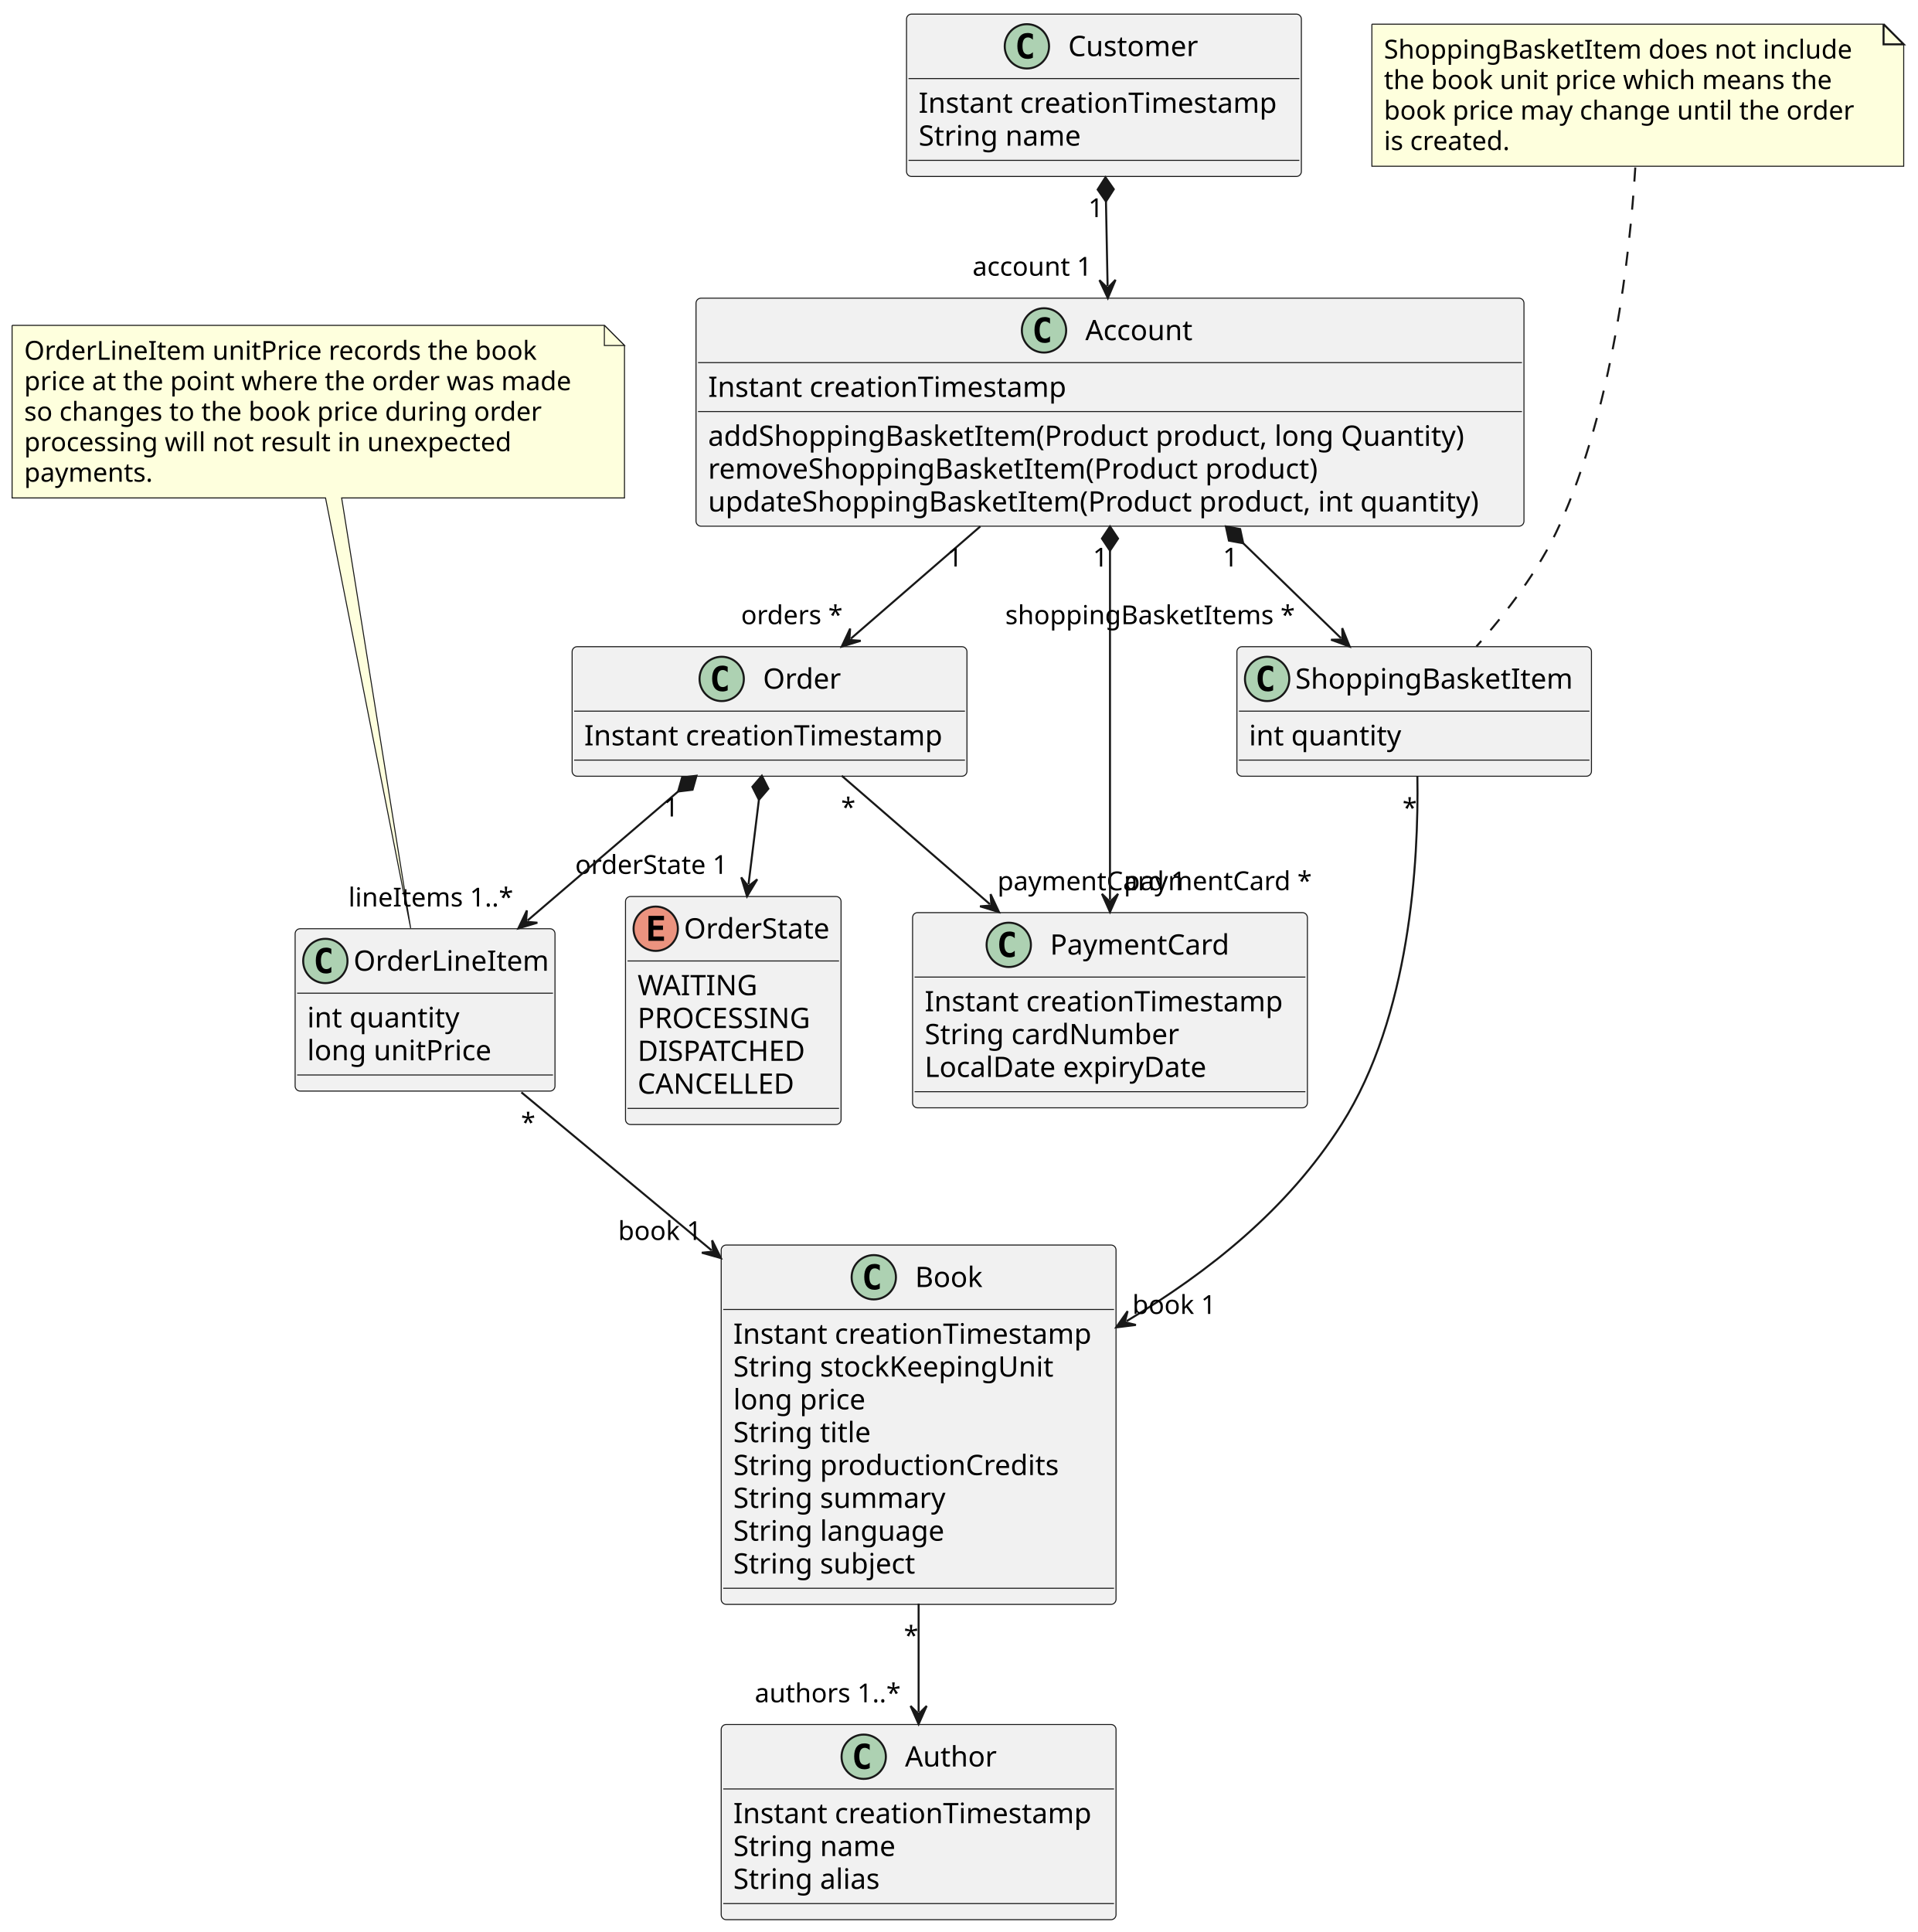
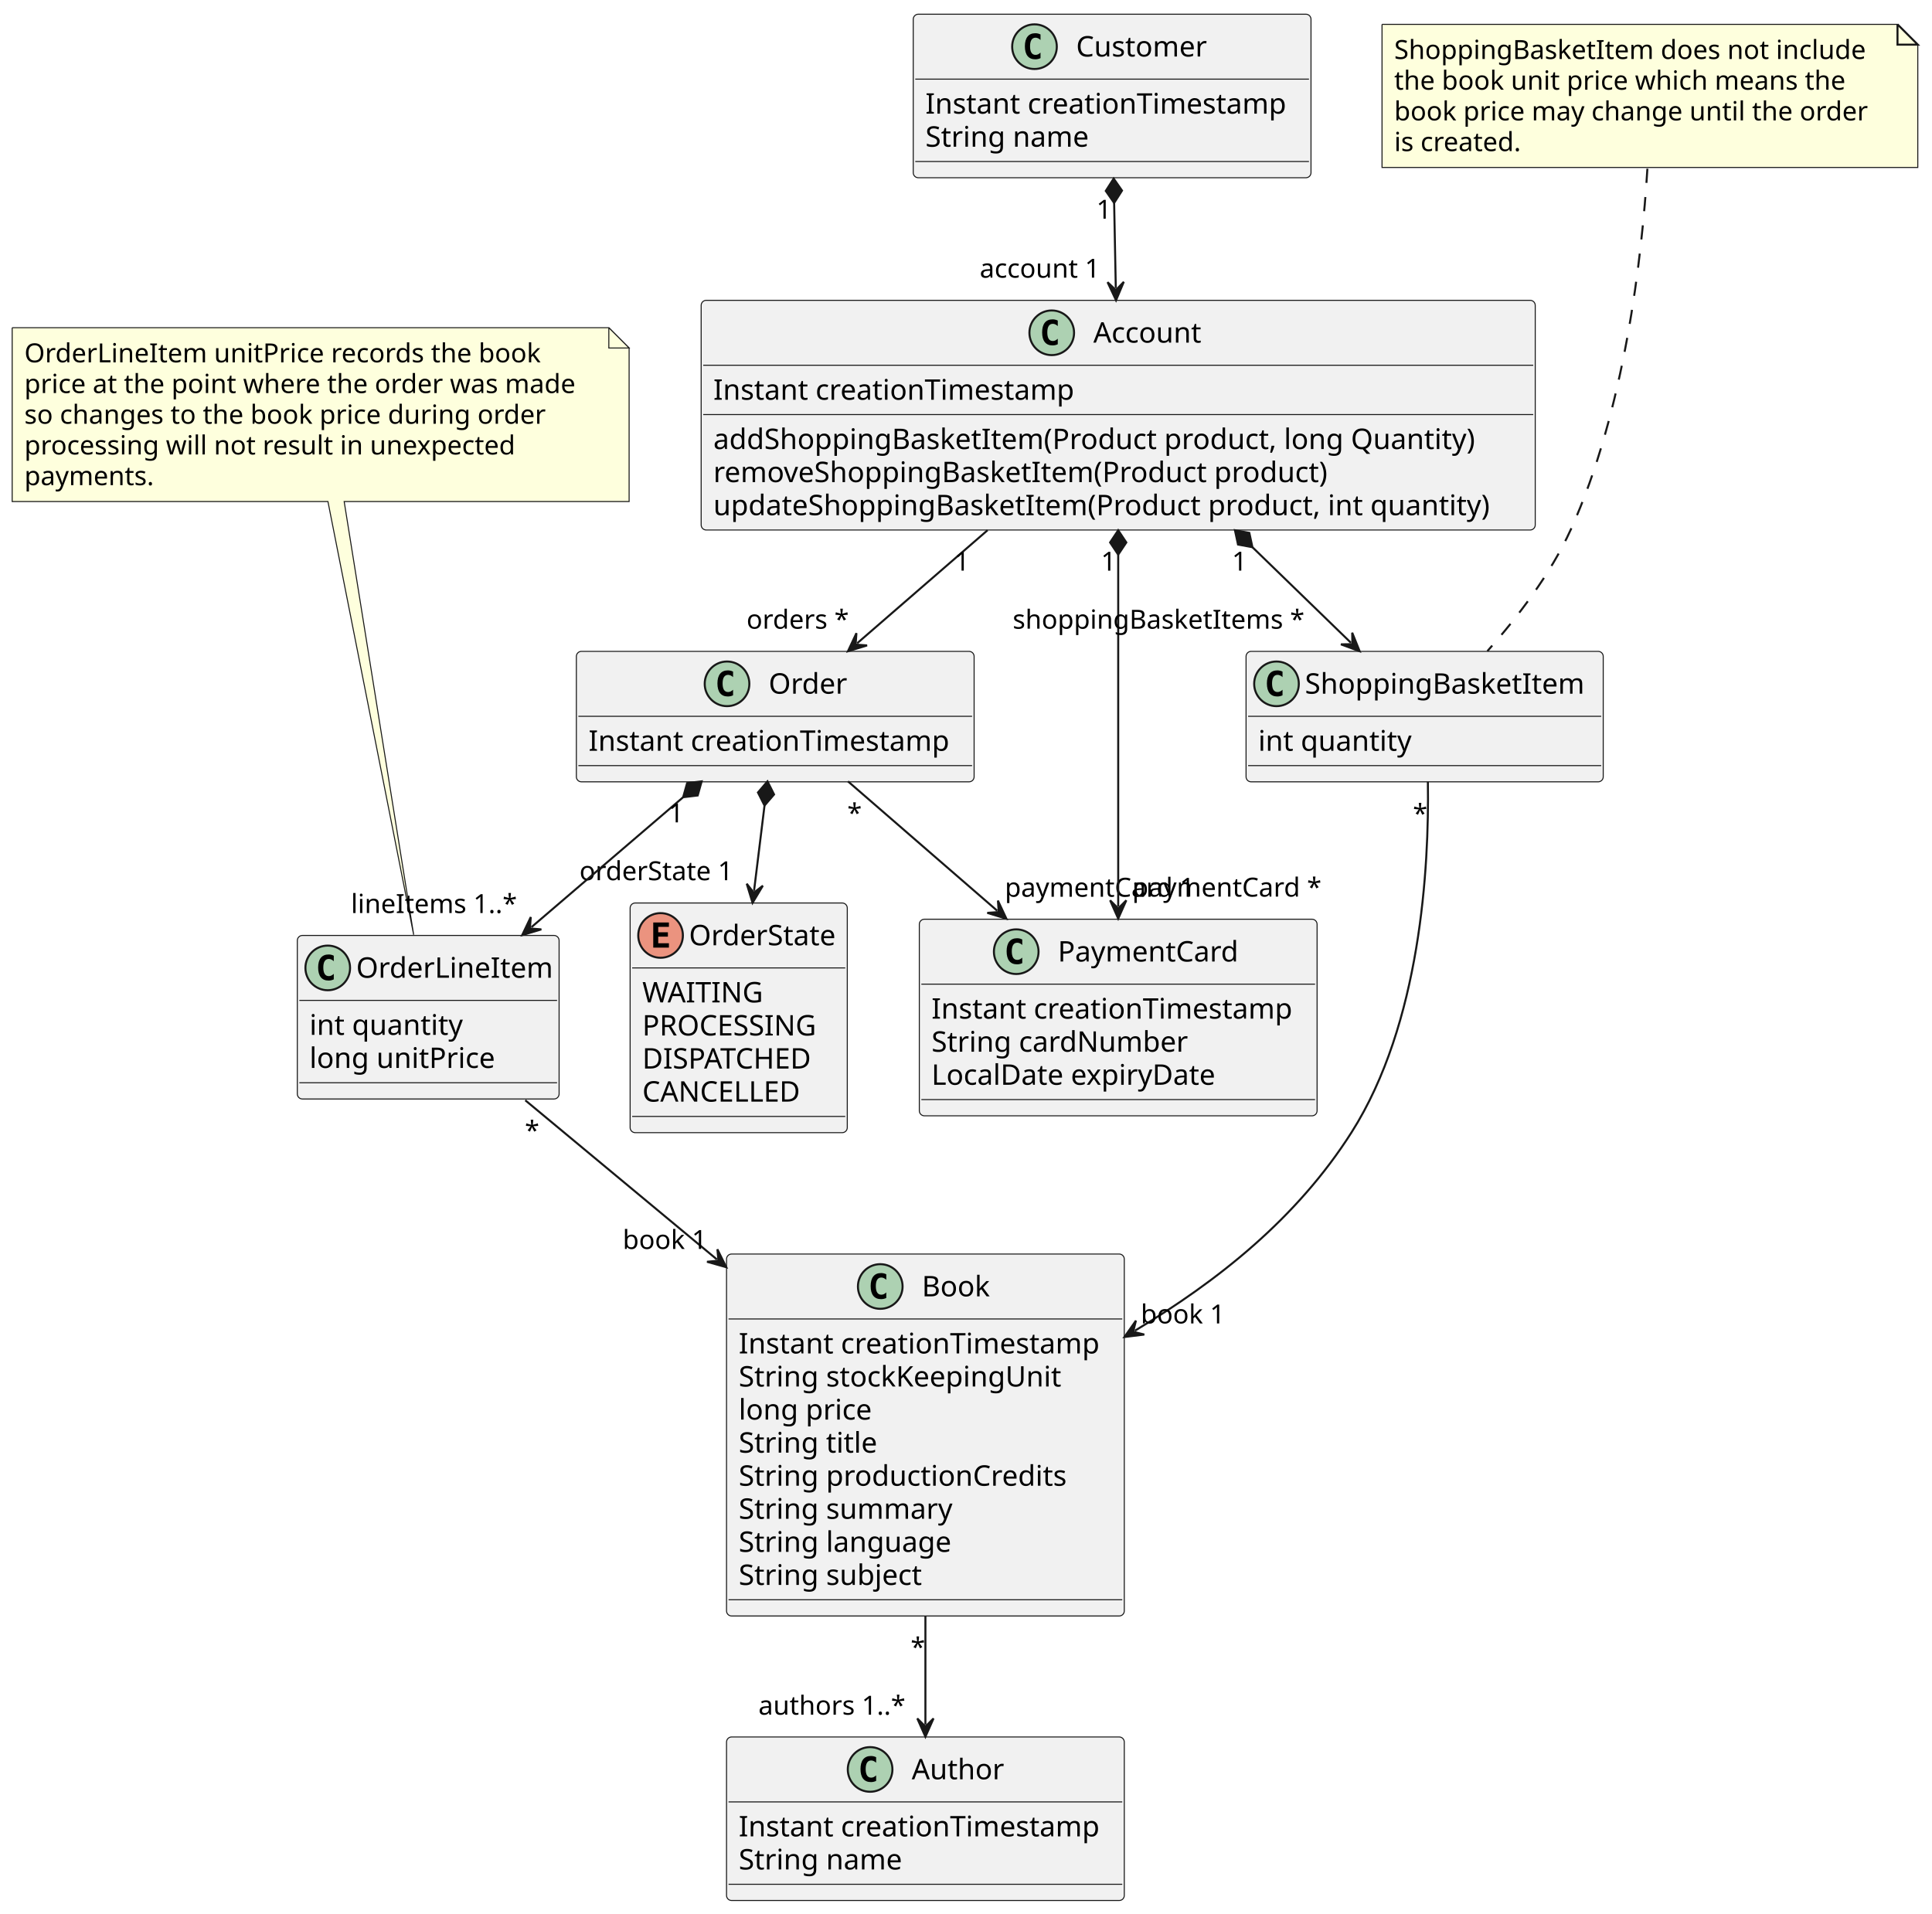
- <svg xmlns="http://www.w3.org/2000/svg" contentStyleType="text/css" height="959px" preserveAspectRatio="none" style="width:952px;height:959px;background:#FFFFFF;" version="1.1" viewBox="0 0 952 959" width="952px" zoomAndPan="magnify">
+ <svg xmlns="http://www.w3.org/2000/svg" contentStyleType="text/css" height="943px" preserveAspectRatio="none" style="width:952px;height:943px;background:#FFFFFF;" version="1.1" viewBox="0 0 952 943" width="952px" zoomAndPan="magnify">
  <defs />
  <g>
    <g id="elem_Author">
-       <rect codeLine="3" fill="#F1F1F1" height="96.891" id="Author" rx="2.5" ry="2.5" style="stroke:#181818;stroke-width:0.5;" width="196" x="358" y="856" />
+       <rect codeLine="3" fill="#F1F1F1" height="80.594" id="Author" rx="2.5" ry="2.5" style="stroke:#181818;stroke-width:0.5;" width="196" x="358" y="856" />
      <ellipse cx="428.75" cy="872" fill="#ADD1B2" rx="11" ry="11" style="stroke:#181818;stroke-width:1.0;" />
      <path d="M431.719,877.641 Q431.141,877.938 430.5,878.078 Q429.859,878.234 429.156,878.234 Q426.656,878.234 425.328,876.594 Q424.016,874.938 424.016,871.812 Q424.016,868.688 425.328,867.031 Q426.656,865.375 429.156,865.375 Q429.859,865.375 430.5,865.531 Q431.156,865.688 431.719,865.984 L431.719,868.703 Q431.094,868.125 430.5,867.859 Q429.906,867.578 429.281,867.578 Q427.938,867.578 427.25,868.656 Q426.562,869.719 426.562,871.812 Q426.562,873.906 427.25,874.984 Q427.938,876.047 429.281,876.047 Q429.906,876.047 430.5,875.781 Q431.094,875.5 431.719,874.922 L431.719,877.641 Z " fill="#000000" />
      <text fill="#000000" font-family="sans-serif" font-size="14" lengthAdjust="spacing" textLength="46" x="449.25" y="876.847">Author</text>
      <line style="stroke:#181818;stroke-width:0.5;" x1="359" x2="553" y1="888" y2="888" />
      <text fill="#000000" font-family="sans-serif" font-size="14" lengthAdjust="spacing" textLength="184" x="364" y="904.995">Instant creationTimestamp</text>
      <text fill="#000000" font-family="sans-serif" font-size="14" lengthAdjust="spacing" textLength="83" x="364" y="921.292">String name</text>
-       <text fill="#000000" font-family="sans-serif" font-size="14" lengthAdjust="spacing" textLength="74" x="364" y="937.589">String alias</text>
-       <line style="stroke:#181818;stroke-width:0.5;" x1="359" x2="553" y1="944.891" y2="944.891" />
+       <line style="stroke:#181818;stroke-width:0.5;" x1="359" x2="553" y1="928.594" y2="928.594" />
    </g>
    <g id="elem_Book">
-       <rect codeLine="9" fill="#F1F1F1" height="178.375" id="Book" rx="2.5" ry="2.5" style="stroke:#181818;stroke-width:0.5;" width="196" x="358" y="618" />
+       <rect codeLine="8" fill="#F1F1F1" height="178.375" id="Book" rx="2.5" ry="2.5" style="stroke:#181818;stroke-width:0.5;" width="196" x="358" y="618" />
      <ellipse cx="433.75" cy="634" fill="#ADD1B2" rx="11" ry="11" style="stroke:#181818;stroke-width:1.0;" />
      <path d="M436.719,639.641 Q436.141,639.938 435.5,640.078 Q434.859,640.234 434.156,640.234 Q431.656,640.234 430.328,638.594 Q429.016,636.938 429.016,633.812 Q429.016,630.688 430.328,629.031 Q431.656,627.375 434.156,627.375 Q434.859,627.375 435.5,627.531 Q436.156,627.688 436.719,627.984 L436.719,630.703 Q436.094,630.125 435.5,629.859 Q434.906,629.578 434.281,629.578 Q432.938,629.578 432.25,630.656 Q431.562,631.719 431.562,633.812 Q431.562,635.906 432.25,636.984 Q432.938,638.047 434.281,638.047 Q434.906,638.047 435.5,637.781 Q436.094,637.5 436.719,636.922 L436.719,639.641 Z " fill="#000000" />
      <text fill="#000000" font-family="sans-serif" font-size="14" lengthAdjust="spacing" textLength="36" x="454.25" y="638.847">Book</text>
      <line style="stroke:#181818;stroke-width:0.5;" x1="359" x2="553" y1="650" y2="650" />
      <text fill="#000000" font-family="sans-serif" font-size="14" lengthAdjust="spacing" textLength="184" x="364" y="666.995">Instant creationTimestamp</text>
      <text fill="#000000" font-family="sans-serif" font-size="14" lengthAdjust="spacing" textLength="166" x="364" y="683.292">String stockKeepingUnit</text>
      <text fill="#000000" font-family="sans-serif" font-size="14" lengthAdjust="spacing" textLength="68" x="364" y="699.589">long price</text>
      <text fill="#000000" font-family="sans-serif" font-size="14" lengthAdjust="spacing" textLength="69" x="364" y="715.886">String title</text>
      <text fill="#000000" font-family="sans-serif" font-size="14" lengthAdjust="spacing" textLength="168" x="364" y="732.183">String productionCredits</text>
      <text fill="#000000" font-family="sans-serif" font-size="14" lengthAdjust="spacing" textLength="107" x="364" y="748.48">String summary</text>
      <text fill="#000000" font-family="sans-serif" font-size="14" lengthAdjust="spacing" textLength="108" x="364" y="764.776">String language</text>
      <text fill="#000000" font-family="sans-serif" font-size="14" lengthAdjust="spacing" textLength="95" x="364" y="781.073">String subject</text>
      <line style="stroke:#181818;stroke-width:0.5;" x1="359" x2="553" y1="788.375" y2="788.375" />
    </g>
    <g id="elem_PaymentCard">
-       <rect codeLine="24" fill="#F1F1F1" height="96.891" id="PaymentCard" rx="2.5" ry="2.5" style="stroke:#181818;stroke-width:0.5;" width="196" x="453" y="453" />
+       <rect codeLine="23" fill="#F1F1F1" height="96.891" id="PaymentCard" rx="2.5" ry="2.5" style="stroke:#181818;stroke-width:0.5;" width="196" x="453" y="453" />
      <ellipse cx="500.75" cy="469" fill="#ADD1B2" rx="11" ry="11" style="stroke:#181818;stroke-width:1.0;" />
      <path d="M503.719,474.641 Q503.141,474.938 502.5,475.078 Q501.859,475.234 501.156,475.234 Q498.656,475.234 497.328,473.594 Q496.016,471.938 496.016,468.812 Q496.016,465.688 497.328,464.031 Q498.656,462.375 501.156,462.375 Q501.859,462.375 502.5,462.531 Q503.156,462.688 503.719,462.984 L503.719,465.703 Q503.094,465.125 502.5,464.859 Q501.906,464.578 501.281,464.578 Q499.938,464.578 499.25,465.656 Q498.562,466.719 498.562,468.812 Q498.562,470.906 499.25,471.984 Q499.938,473.047 501.281,473.047 Q501.906,473.047 502.5,472.781 Q503.094,472.5 503.719,471.922 L503.719,474.641 Z " fill="#000000" />
      <text fill="#000000" font-family="sans-serif" font-size="14" lengthAdjust="spacing" textLength="92" x="521.25" y="473.847">PaymentCard</text>
      <line style="stroke:#181818;stroke-width:0.5;" x1="454" x2="648" y1="485" y2="485" />
      <text fill="#000000" font-family="sans-serif" font-size="14" lengthAdjust="spacing" textLength="184" x="459" y="501.995">Instant creationTimestamp</text>
      <text fill="#000000" font-family="sans-serif" font-size="14" lengthAdjust="spacing" textLength="129" x="459" y="518.292">String cardNumber</text>
      <text fill="#000000" font-family="sans-serif" font-size="14" lengthAdjust="spacing" textLength="145" x="459" y="534.589">LocalDate expiryDate</text>
      <line style="stroke:#181818;stroke-width:0.5;" x1="454" x2="648" y1="541.891" y2="541.891" />
    </g>
    <g id="elem_OrderLineItem">
-       <rect codeLine="30" fill="#F1F1F1" height="80.594" id="OrderLineItem" rx="2.5" ry="2.5" style="stroke:#181818;stroke-width:0.5;" width="129" x="146.5" y="461" />
+       <rect codeLine="29" fill="#F1F1F1" height="80.594" id="OrderLineItem" rx="2.5" ry="2.5" style="stroke:#181818;stroke-width:0.5;" width="129" x="146.5" y="461" />
      <ellipse cx="161.5" cy="477" fill="#ADD1B2" rx="11" ry="11" style="stroke:#181818;stroke-width:1.0;" />
      <path d="M164.469,482.641 Q163.891,482.938 163.25,483.078 Q162.609,483.234 161.906,483.234 Q159.406,483.234 158.078,481.594 Q156.766,479.938 156.766,476.812 Q156.766,473.688 158.078,472.031 Q159.406,470.375 161.906,470.375 Q162.609,470.375 163.25,470.531 Q163.906,470.688 164.469,470.984 L164.469,473.703 Q163.844,473.125 163.25,472.859 Q162.656,472.578 162.031,472.578 Q160.688,472.578 160,473.656 Q159.312,474.719 159.312,476.812 Q159.312,478.906 160,479.984 Q160.688,481.047 162.031,481.047 Q162.656,481.047 163.25,480.781 Q163.844,480.5 164.469,479.922 L164.469,482.641 Z " fill="#000000" />
      <text fill="#000000" font-family="sans-serif" font-size="14" lengthAdjust="spacing" textLength="97" x="175.5" y="481.847">OrderLineItem</text>
      <line style="stroke:#181818;stroke-width:0.5;" x1="147.5" x2="274.5" y1="493" y2="493" />
      <text fill="#000000" font-family="sans-serif" font-size="14" lengthAdjust="spacing" textLength="76" x="152.5" y="509.995">int quantity</text>
      <text fill="#000000" font-family="sans-serif" font-size="14" lengthAdjust="spacing" textLength="94" x="152.5" y="526.292">long unitPrice</text>
      <line style="stroke:#181818;stroke-width:0.5;" x1="147.5" x2="274.5" y1="533.594" y2="533.594" />
    </g>
    <g id="elem_N2">
      <path d="M6,161.5 L6,247.164 A0,0 0 0 0 6,247.164 L161.59,247.164 L203.84,460.67 L169.59,247.164 L310,247.164 A0,0 0 0 0 310,247.164 L310,171.5 L300,161.5 L6,161.5 A0,0 0 0 0 6,161.5 " fill="#FEFFDD" style="stroke:#181818;stroke-width:0.5;" />
      <path d="M300,161.5 L300,171.5 L310,171.5 L300,161.5 " fill="#FEFFDD" style="stroke:#181818;stroke-width:0.5;" />
      <text fill="#000000" font-family="sans-serif" font-size="13" lengthAdjust="spacing" textLength="262" x="12" y="178.567">OrderLineItem unitPrice records the book</text>
      <text fill="#000000" font-family="sans-serif" font-size="13" lengthAdjust="spacing" textLength="283" x="12" y="193.7">price at the point where the order was made</text>
      <text fill="#000000" font-family="sans-serif" font-size="13" lengthAdjust="spacing" textLength="267" x="12" y="208.833">so changes to the book price during order</text>
      <text fill="#000000" font-family="sans-serif" font-size="13" lengthAdjust="spacing" textLength="250" x="12" y="223.965">processing will not result in unexpected</text>
      <text fill="#000000" font-family="sans-serif" font-size="13" lengthAdjust="spacing" textLength="68" x="12" y="239.098">payments.</text>
    </g>
    <g id="elem_OrderState">
-       <rect codeLine="46" fill="#F1F1F1" height="113.188" id="OrderState" rx="2.5" ry="2.5" style="stroke:#181818;stroke-width:0.5;" width="107" x="310.5" y="445" />
+       <rect codeLine="45" fill="#F1F1F1" height="113.188" id="OrderState" rx="2.5" ry="2.5" style="stroke:#181818;stroke-width:0.5;" width="107" x="310.5" y="445" />
      <ellipse cx="325.5" cy="461" fill="#EB937F" rx="11" ry="11" style="stroke:#181818;stroke-width:1.0;" />
      <path d="M329.609,467 L321.891,467 L321.891,454.609 L329.609,454.609 L329.609,456.766 L324.344,456.766 L324.344,459.438 L329.109,459.438 L329.109,461.594 L324.344,461.594 L324.344,464.844 L329.609,464.844 L329.609,467 Z " fill="#000000" />
      <text fill="#000000" font-family="sans-serif" font-size="14" lengthAdjust="spacing" textLength="75" x="339.5" y="465.847">OrderState</text>
      <line style="stroke:#181818;stroke-width:0.5;" x1="311.5" x2="416.5" y1="477" y2="477" />
      <text fill="#000000" font-family="sans-serif" font-size="14" lengthAdjust="spacing" textLength="58" x="316.5" y="493.995">WAITING</text>
      <text fill="#000000" font-family="sans-serif" font-size="14" lengthAdjust="spacing" textLength="91" x="316.5" y="510.292">PROCESSING</text>
      <text fill="#000000" font-family="sans-serif" font-size="14" lengthAdjust="spacing" textLength="90" x="316.5" y="526.589">DISPATCHED</text>
      <text fill="#000000" font-family="sans-serif" font-size="14" lengthAdjust="spacing" textLength="82" x="316.5" y="542.886">CANCELLED</text>
      <line style="stroke:#181818;stroke-width:0.5;" x1="311.5" x2="416.5" y1="550.188" y2="550.188" />
    </g>
    <g id="elem_Order">
-       <rect codeLine="53" fill="#F1F1F1" height="64.297" id="Order" rx="2.5" ry="2.5" style="stroke:#181818;stroke-width:0.5;" width="196" x="284" y="321" />
+       <rect codeLine="52" fill="#F1F1F1" height="64.297" id="Order" rx="2.5" ry="2.5" style="stroke:#181818;stroke-width:0.5;" width="196" x="284" y="321" />
      <ellipse cx="358.25" cy="337" fill="#ADD1B2" rx="11" ry="11" style="stroke:#181818;stroke-width:1.0;" />
      <path d="M361.219,342.641 Q360.641,342.938 360,343.078 Q359.359,343.234 358.656,343.234 Q356.156,343.234 354.828,341.594 Q353.516,339.938 353.516,336.812 Q353.516,333.688 354.828,332.031 Q356.156,330.375 358.656,330.375 Q359.359,330.375 360,330.531 Q360.656,330.688 361.219,330.984 L361.219,333.703 Q360.594,333.125 360,332.859 Q359.406,332.578 358.781,332.578 Q357.438,332.578 356.75,333.656 Q356.062,334.719 356.062,336.812 Q356.062,338.906 356.75,339.984 Q357.438,341.047 358.781,341.047 Q359.406,341.047 360,340.781 Q360.594,340.5 361.219,339.922 L361.219,342.641 Z " fill="#000000" />
      <text fill="#000000" font-family="sans-serif" font-size="14" lengthAdjust="spacing" textLength="39" x="378.75" y="341.847">Order</text>
      <line style="stroke:#181818;stroke-width:0.5;" x1="285" x2="479" y1="353" y2="353" />
      <text fill="#000000" font-family="sans-serif" font-size="14" lengthAdjust="spacing" textLength="184" x="290" y="369.995">Instant creationTimestamp</text>
      <line style="stroke:#181818;stroke-width:0.5;" x1="285" x2="479" y1="377.297" y2="377.297" />
    </g>
    <g id="elem_ShoppingBasketItem">
-       <rect codeLine="61" fill="#F1F1F1" height="64.297" id="ShoppingBasketItem" rx="2.5" ry="2.5" style="stroke:#181818;stroke-width:0.5;" width="176" x="614" y="321" />
+       <rect codeLine="60" fill="#F1F1F1" height="64.297" id="ShoppingBasketItem" rx="2.5" ry="2.5" style="stroke:#181818;stroke-width:0.5;" width="176" x="614" y="321" />
      <ellipse cx="629" cy="337" fill="#ADD1B2" rx="11" ry="11" style="stroke:#181818;stroke-width:1.0;" />
      <path d="M631.969,342.641 Q631.391,342.938 630.75,343.078 Q630.109,343.234 629.406,343.234 Q626.906,343.234 625.578,341.594 Q624.266,339.938 624.266,336.812 Q624.266,333.688 625.578,332.031 Q626.906,330.375 629.406,330.375 Q630.109,330.375 630.75,330.531 Q631.406,330.688 631.969,330.984 L631.969,333.703 Q631.344,333.125 630.75,332.859 Q630.156,332.578 629.531,332.578 Q628.188,332.578 627.5,333.656 Q626.812,334.719 626.812,336.812 Q626.812,338.906 627.5,339.984 Q628.188,341.047 629.531,341.047 Q630.156,341.047 630.75,340.781 Q631.344,340.5 631.969,339.922 L631.969,342.641 Z " fill="#000000" />
      <text fill="#000000" font-family="sans-serif" font-size="14" lengthAdjust="spacing" textLength="144" x="643" y="341.847">ShoppingBasketItem</text>
      <line style="stroke:#181818;stroke-width:0.5;" x1="615" x2="789" y1="353" y2="353" />
      <text fill="#000000" font-family="sans-serif" font-size="14" lengthAdjust="spacing" textLength="76" x="620" y="369.995">int quantity</text>
      <line style="stroke:#181818;stroke-width:0.5;" x1="615" x2="789" y1="377.297" y2="377.297" />
    </g>
    <g id="elem_N1">
      <path d="M681,12 L681,82.531 L945,82.531 L945,22 L935,12 L681,12 " fill="#FEFFDD" style="stroke:#181818;stroke-width:0.5;" />
      <path d="M935,12 L935,22 L945,22 L935,12 " fill="#FEFFDD" style="stroke:#181818;stroke-width:1.0;" />
      <text fill="#000000" font-family="sans-serif" font-size="13" lengthAdjust="spacing" textLength="242" x="687" y="29.067">ShoppingBasketItem does not include</text>
      <text fill="#000000" font-family="sans-serif" font-size="13" lengthAdjust="spacing" textLength="231" x="687" y="44.2">the book unit price which means the</text>
      <text fill="#000000" font-family="sans-serif" font-size="13" lengthAdjust="spacing" textLength="243" x="687" y="59.333">book price may change until the order</text>
      <text fill="#000000" font-family="sans-serif" font-size="13" lengthAdjust="spacing" textLength="67" x="687" y="74.465">is created.</text>
    </g>
    <g id="elem_Account">
-       <rect codeLine="74" fill="#F1F1F1" height="113.188" id="Account" rx="2.5" ry="2.5" style="stroke:#181818;stroke-width:0.5;" width="411" x="345.5" y="148" />
+       <rect codeLine="73" fill="#F1F1F1" height="113.188" id="Account" rx="2.5" ry="2.5" style="stroke:#181818;stroke-width:0.5;" width="411" x="345.5" y="148" />
      <ellipse cx="518.25" cy="164" fill="#ADD1B2" rx="11" ry="11" style="stroke:#181818;stroke-width:1.0;" />
      <path d="M521.219,169.641 Q520.641,169.938 520,170.078 Q519.359,170.234 518.656,170.234 Q516.156,170.234 514.828,168.594 Q513.516,166.938 513.516,163.812 Q513.516,160.688 514.828,159.031 Q516.156,157.375 518.656,157.375 Q519.359,157.375 520,157.531 Q520.656,157.688 521.219,157.984 L521.219,160.703 Q520.594,160.125 520,159.859 Q519.406,159.578 518.781,159.578 Q517.438,159.578 516.75,160.656 Q516.062,161.719 516.062,163.812 Q516.062,165.906 516.75,166.984 Q517.438,168.047 518.781,168.047 Q519.406,168.047 520,167.781 Q520.594,167.5 521.219,166.922 L521.219,169.641 Z " fill="#000000" />
      <text fill="#000000" font-family="sans-serif" font-size="14" lengthAdjust="spacing" textLength="57" x="538.75" y="168.847">Account</text>
      <line style="stroke:#181818;stroke-width:0.5;" x1="346.5" x2="755.5" y1="180" y2="180" />
      <text fill="#000000" font-family="sans-serif" font-size="14" lengthAdjust="spacing" textLength="184" x="351.5" y="196.995">Instant creationTimestamp</text>
      <line style="stroke:#181818;stroke-width:0.5;" x1="346.5" x2="755.5" y1="204.297" y2="204.297" />
      <text fill="#000000" font-family="sans-serif" font-size="14" lengthAdjust="spacing" textLength="391" x="351.5" y="221.292">addShoppingBasketItem(Product product, long Quantity)</text>
      <text fill="#000000" font-family="sans-serif" font-size="14" lengthAdjust="spacing" textLength="318" x="351.5" y="237.589">removeShoppingBasketItem(Product product)</text>
      <text fill="#000000" font-family="sans-serif" font-size="14" lengthAdjust="spacing" textLength="399" x="351.5" y="253.886">updateShoppingBasketItem(Product product, int quantity)</text>
    </g>
    <g id="elem_Customer">
-       <rect codeLine="85" fill="#F1F1F1" height="80.594" id="Customer" rx="2.5" ry="2.5" style="stroke:#181818;stroke-width:0.5;" width="196" x="450" y="7" />
+       <rect codeLine="84" fill="#F1F1F1" height="80.594" id="Customer" rx="2.5" ry="2.5" style="stroke:#181818;stroke-width:0.5;" width="196" x="450" y="7" />
      <ellipse cx="509.75" cy="23" fill="#ADD1B2" rx="11" ry="11" style="stroke:#181818;stroke-width:1.0;" />
      <path d="M512.719,28.641 Q512.141,28.938 511.5,29.078 Q510.859,29.234 510.156,29.234 Q507.656,29.234 506.328,27.594 Q505.016,25.938 505.016,22.812 Q505.016,19.688 506.328,18.031 Q507.656,16.375 510.156,16.375 Q510.859,16.375 511.5,16.531 Q512.156,16.688 512.719,16.984 L512.719,19.703 Q512.094,19.125 511.5,18.859 Q510.906,18.578 510.281,18.578 Q508.938,18.578 508.25,19.656 Q507.562,20.719 507.562,22.812 Q507.562,24.906 508.25,25.984 Q508.938,27.047 510.281,27.047 Q510.906,27.047 511.5,26.781 Q512.094,26.5 512.719,25.922 L512.719,28.641 Z " fill="#000000" />
      <text fill="#000000" font-family="sans-serif" font-size="14" lengthAdjust="spacing" textLength="68" x="530.25" y="27.847">Customer</text>
      <line style="stroke:#181818;stroke-width:0.5;" x1="451" x2="645" y1="39" y2="39" />
      <text fill="#000000" font-family="sans-serif" font-size="14" lengthAdjust="spacing" textLength="184" x="456" y="55.995">Instant creationTimestamp</text>
      <text fill="#000000" font-family="sans-serif" font-size="14" lengthAdjust="spacing" textLength="83" x="456" y="72.292">String name</text>
      <line style="stroke:#181818;stroke-width:0.5;" x1="451" x2="645" y1="79.594" y2="79.594" />
    </g>
    <g id="link_Book_Author">
-       <path codeLine="22" d="M456,796.03 C456,816.6 456,831.76 456,849.8 " fill="none" id="Book-to-Author" style="stroke:#181818;stroke-width:1.0;" />
-       <polygon fill="#181818" points="456,855.8,460,846.8,456,850.8,452,846.8,456,855.8" style="stroke:#181818;stroke-width:1.0;" />
-       <text fill="#000000" font-family="sans-serif" font-size="13" lengthAdjust="spacing" textLength="7" x="448.699" y="816.382">*</text>
-       <text fill="#000000" font-family="sans-serif" font-size="13" lengthAdjust="spacing" textLength="76" x="374.656" y="844.981">authors 1..*</text>
+       <path codeLine="21" d="M456,796.26 C456,817.16 456,832.42 456,849.87 " fill="none" id="Book-to-Author" style="stroke:#181818;stroke-width:1.0;" />
+       <polygon fill="#181818" points="456,855.87,460,846.87,456,850.87,452,846.87,456,855.87" style="stroke:#181818;stroke-width:1.0;" />
+       <text fill="#000000" font-family="sans-serif" font-size="13" lengthAdjust="spacing" textLength="7" x="448.71" y="816.33">*</text>
+       <text fill="#000000" font-family="sans-serif" font-size="13" lengthAdjust="spacing" textLength="76" x="373.706" y="845.01">authors 1..*</text>
    </g>
    <g id="link_OrderLineItem_Book">
-       <path codeLine="35" d="M258.82,542.22 C287.02,565.64 319.144,592.327 353.254,620.657 " fill="none" id="OrderLineItem-to-Book" style="stroke:#181818;stroke-width:1.0;" />
+       <path codeLine="34" d="M258.82,542.22 C287.02,565.64 319.144,592.327 353.254,620.657 " fill="none" id="OrderLineItem-to-Book" style="stroke:#181818;stroke-width:1.0;" />
      <polygon fill="#181818" points="357.87,624.49,353.502,615.663,354.024,621.295,348.391,621.817,357.87,624.49" style="stroke:#181818;stroke-width:1.0;" />
      <text fill="#000000" font-family="sans-serif" font-size="13" lengthAdjust="spacing" textLength="7" x="258.606" y="561.712">*</text>
      <text fill="#000000" font-family="sans-serif" font-size="13" lengthAdjust="spacing" textLength="43" x="306.832" y="615.501">book 1</text>
    </g>
    <g id="link_Order_OrderState">
-       <path codeLine="57" d="M376.721,396.981 C374.591,414.371 374.051,418.695 371.561,438.975 " fill="none" id="Order-OrderState" style="stroke:#181818;stroke-width:1.0;" />
+       <path codeLine="56" d="M376.721,396.981 C374.591,414.371 374.051,418.695 371.561,438.975 " fill="none" id="Order-OrderState" style="stroke:#181818;stroke-width:1.0;" />
      <polygon fill="#181818" points="378.18,385.07,373.48,390.539,376.721,396.981,381.421,391.512,378.18,385.07" style="stroke:#181818;stroke-width:1.0;" />
      <polygon fill="#181818" points="370.83,444.93,375.897,436.485,371.439,439.967,367.957,435.51,370.83,444.93" style="stroke:#181818;stroke-width:1.0;" />
      <text fill="#000000" font-family="sans-serif" font-size="13" lengthAdjust="spacing" textLength="81" x="285.516" y="433.784">orderState 1</text>
    </g>
    <g id="link_Order_OrderLineItem">
-       <path codeLine="58" d="M336.626,392.876 C310.836,414.966 289.667,433.107 261.867,456.917 " fill="none" id="Order-OrderLineItem" style="stroke:#181818;stroke-width:1.0;" />
+       <path codeLine="57" d="M336.626,392.876 C310.836,414.966 289.667,433.107 261.867,456.917 " fill="none" id="Order-OrderLineItem" style="stroke:#181818;stroke-width:1.0;" />
      <polygon fill="#181818" points="345.74,385.07,338.581,385.935,336.626,392.876,343.785,392.011,345.74,385.07" style="stroke:#181818;stroke-width:1.0;" />
      <polygon fill="#181818" points="257.31,460.82,266.748,458.003,261.108,457.567,261.544,451.928,257.31,460.82" style="stroke:#181818;stroke-width:1.0;" />
      <text fill="#000000" font-family="sans-serif" font-size="13" lengthAdjust="spacing" textLength="8" x="329.436" y="405.281">1</text>
      <text fill="#000000" font-family="sans-serif" font-size="13" lengthAdjust="spacing" textLength="85" x="172.941" y="449.952">lineItems 1..*</text>
    </g>
    <g id="link_Order_PaymentCard">
-       <path codeLine="59" d="M417.84,385.07 C440.51,404.72 465.747,426.589 491.377,448.819 " fill="none" id="Order-to-PaymentCard" style="stroke:#181818;stroke-width:1.0;" />
+       <path codeLine="58" d="M417.84,385.07 C440.51,404.72 465.747,426.589 491.377,448.819 " fill="none" id="Order-to-PaymentCard" style="stroke:#181818;stroke-width:1.0;" />
      <polygon fill="#181818" points="495.91,452.75,491.732,443.831,492.133,449.474,486.49,449.875,495.91,452.75" style="stroke:#181818;stroke-width:1.0;" />
      <text fill="#000000" font-family="sans-serif" font-size="13" lengthAdjust="spacing" textLength="7" x="417.51" y="405.281">*</text>
      <text fill="#000000" font-family="sans-serif" font-size="13" lengthAdjust="spacing" textLength="99" x="495.124" y="441.924">paymentCard 1</text>
    </g>
    <g id="link_ShoppingBasketItem_Book">
-       <path codeLine="65" d="M703.59,385.3 C704.25,427.75 700.03,504.42 666,558 C638.98,600.55 600.044,631.281 559.224,655.791 " fill="none" id="ShoppingBasketItem-to-Book" style="stroke:#181818;stroke-width:1.0;" />
+       <path codeLine="64" d="M703.59,385.3 C704.25,427.75 700.03,504.42 666,558 C638.98,600.55 600.044,631.281 559.224,655.791 " fill="none" id="ShoppingBasketItem-to-Book" style="stroke:#181818;stroke-width:1.0;" />
      <polygon fill="#181818" points="554.08,658.88,563.855,657.676,558.367,656.306,559.737,650.818,554.08,658.88" style="stroke:#181818;stroke-width:1.0;" />
      <text fill="#000000" font-family="sans-serif" font-size="13" lengthAdjust="spacing" textLength="7" x="696.196" y="405.559">*</text>
      <text fill="#000000" font-family="sans-serif" font-size="13" lengthAdjust="spacing" textLength="43" x="562.114" y="652.202">book 1</text>
    </g>
    <g id="link_N1_ShoppingBasketItem">
-       <path codeLine="73" d="M811.76,83.14 C809.08,126.51 800.63,202.24 774,261 C764.02,283.02 747.58,304.39 732.92,320.88 " fill="none" id="N1-ShoppingBasketItem" style="stroke:#181818;stroke-width:1.0;stroke-dasharray:7.0,7.0;" />
+       <path codeLine="72" d="M811.76,83.14 C809.08,126.51 800.63,202.24 774,261 C764.02,283.02 747.58,304.39 732.92,320.88 " fill="none" id="N1-ShoppingBasketItem" style="stroke:#181818;stroke-width:1.0;stroke-dasharray:7.0,7.0;" />
    </g>
    <g id="link_Account_Order">
-       <path codeLine="81" d="M486.63,261.3 C463.31,281.52 442.344,299.69 422.364,317.01 " fill="none" id="Account-to-Order" style="stroke:#181818;stroke-width:1.0;" />
+       <path codeLine="80" d="M486.63,261.3 C463.31,281.52 442.344,299.69 422.364,317.01 " fill="none" id="Account-to-Order" style="stroke:#181818;stroke-width:1.0;" />
      <polygon fill="#181818" points="417.83,320.94,427.251,318.067,421.608,317.665,422.01,312.022,417.83,320.94" style="stroke:#181818;stroke-width:1.0;" />
      <text fill="#000000" font-family="sans-serif" font-size="13" lengthAdjust="spacing" textLength="8" x="470.297" y="281.2">1</text>
      <text fill="#000000" font-family="sans-serif" font-size="13" lengthAdjust="spacing" textLength="52" x="367.857" y="309.831">orders *</text>
    </g>
    <g id="link_Account_PaymentCard">
-       <path codeLine="82" d="M551,273.33 C551,328.62 551,394.38 551,446.69 " fill="none" id="Account-PaymentCard" style="stroke:#181818;stroke-width:1.0;" />
+       <path codeLine="81" d="M551,273.33 C551,328.62 551,394.38 551,446.69 " fill="none" id="Account-PaymentCard" style="stroke:#181818;stroke-width:1.0;" />
      <polygon fill="#181818" points="551,261.33,547,267.33,551,273.33,555,267.33,551,261.33" style="stroke:#181818;stroke-width:1.0;" />
      <polygon fill="#181818" points="551,452.69,555,443.69,551,447.69,547,443.69,551,452.69" style="stroke:#181818;stroke-width:1.0;" />
      <text fill="#000000" font-family="sans-serif" font-size="13" lengthAdjust="spacing" textLength="8" x="542.513" y="281.234">1</text>
      <text fill="#000000" font-family="sans-serif" font-size="13" lengthAdjust="spacing" textLength="98" x="557.891" y="441.855">paymentCard *</text>
    </g>
    <g id="link_Account_ShoppingBasketItem">
-       <path codeLine="83" d="M617.13,269.658 C637.96,289.878 647.824,299.442 665.674,316.762 " fill="none" id="Account-ShoppingBasketItem" style="stroke:#181818;stroke-width:1.0;" />
+       <path codeLine="82" d="M617.13,269.658 C637.96,289.878 647.824,299.442 665.674,316.762 " fill="none" id="Account-ShoppingBasketItem" style="stroke:#181818;stroke-width:1.0;" />
      <polygon fill="#181818" points="608.52,261.3,610.039,268.349,617.13,269.658,615.611,262.609,608.52,261.3" style="stroke:#181818;stroke-width:1.0;" />
      <polygon fill="#181818" points="669.98,320.94,666.306,311.802,666.392,317.458,660.735,317.543,669.98,320.94" style="stroke:#181818;stroke-width:1.0;" />
      <text fill="#000000" font-family="sans-serif" font-size="13" lengthAdjust="spacing" textLength="8" x="607.043" y="281.2">1</text>
      <text fill="#000000" font-family="sans-serif" font-size="13" lengthAdjust="spacing" textLength="149" x="499.01" y="309.831">shoppingBasketItems *</text>
    </g>
    <g id="link_Customer_Account">
-       <path codeLine="89" d="M548.997,100.008 C549.357,118.218 549.422,122.151 549.812,141.981 " fill="none" id="Customer-Account" style="stroke:#181818;stroke-width:1.0;" />
+       <path codeLine="88" d="M548.997,100.008 C549.357,118.218 549.422,122.151 549.812,141.981 " fill="none" id="Customer-Account" style="stroke:#181818;stroke-width:1.0;" />
      <polygon fill="#181818" points="548.76,88.01,544.879,94.088,548.997,100.008,552.878,93.93,548.76,88.01" style="stroke:#181818;stroke-width:1.0;" />
      <polygon fill="#181818" points="549.93,147.98,553.752,138.903,549.832,142.981,545.754,139.06,549.93,147.98" style="stroke:#181818;stroke-width:1.0;" />
      <text fill="#000000" font-family="sans-serif" font-size="13" lengthAdjust="spacing" textLength="8" x="540.244" y="107.771">1</text>
      <text fill="#000000" font-family="sans-serif" font-size="13" lengthAdjust="spacing" textLength="63" x="482.757" y="136.841">account 1</text>
    </g>
  </g>
</svg>
